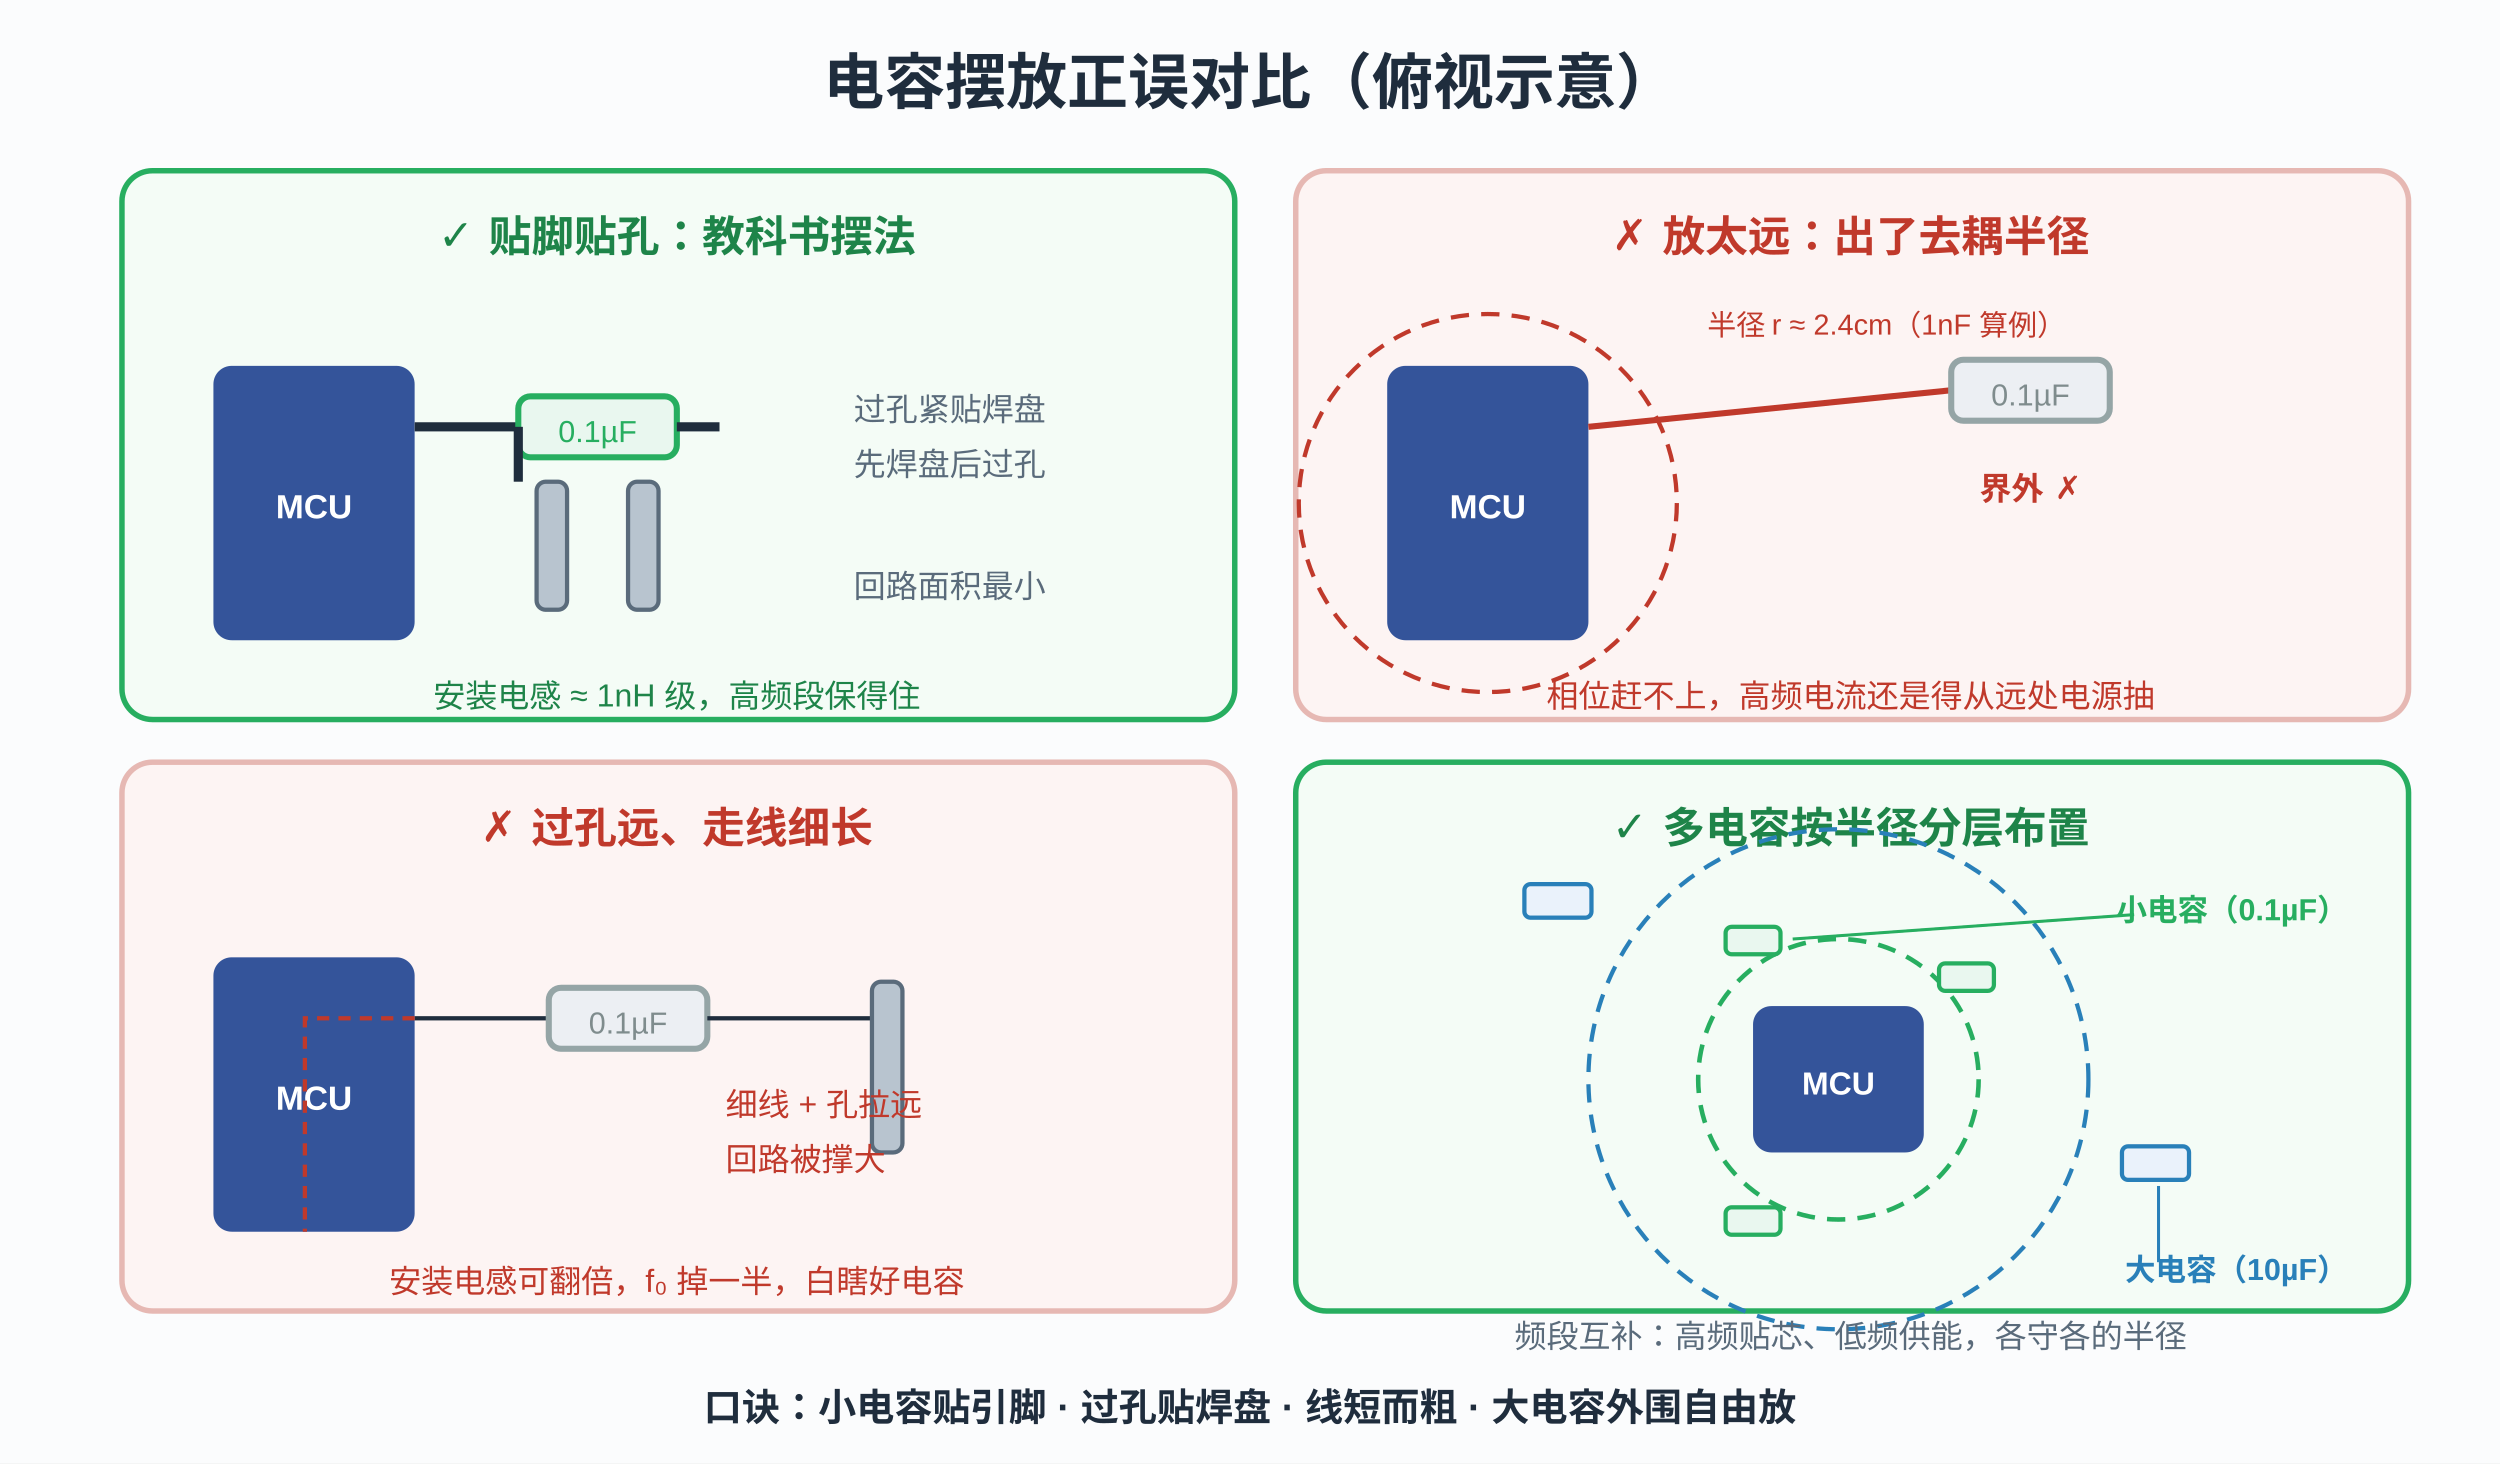
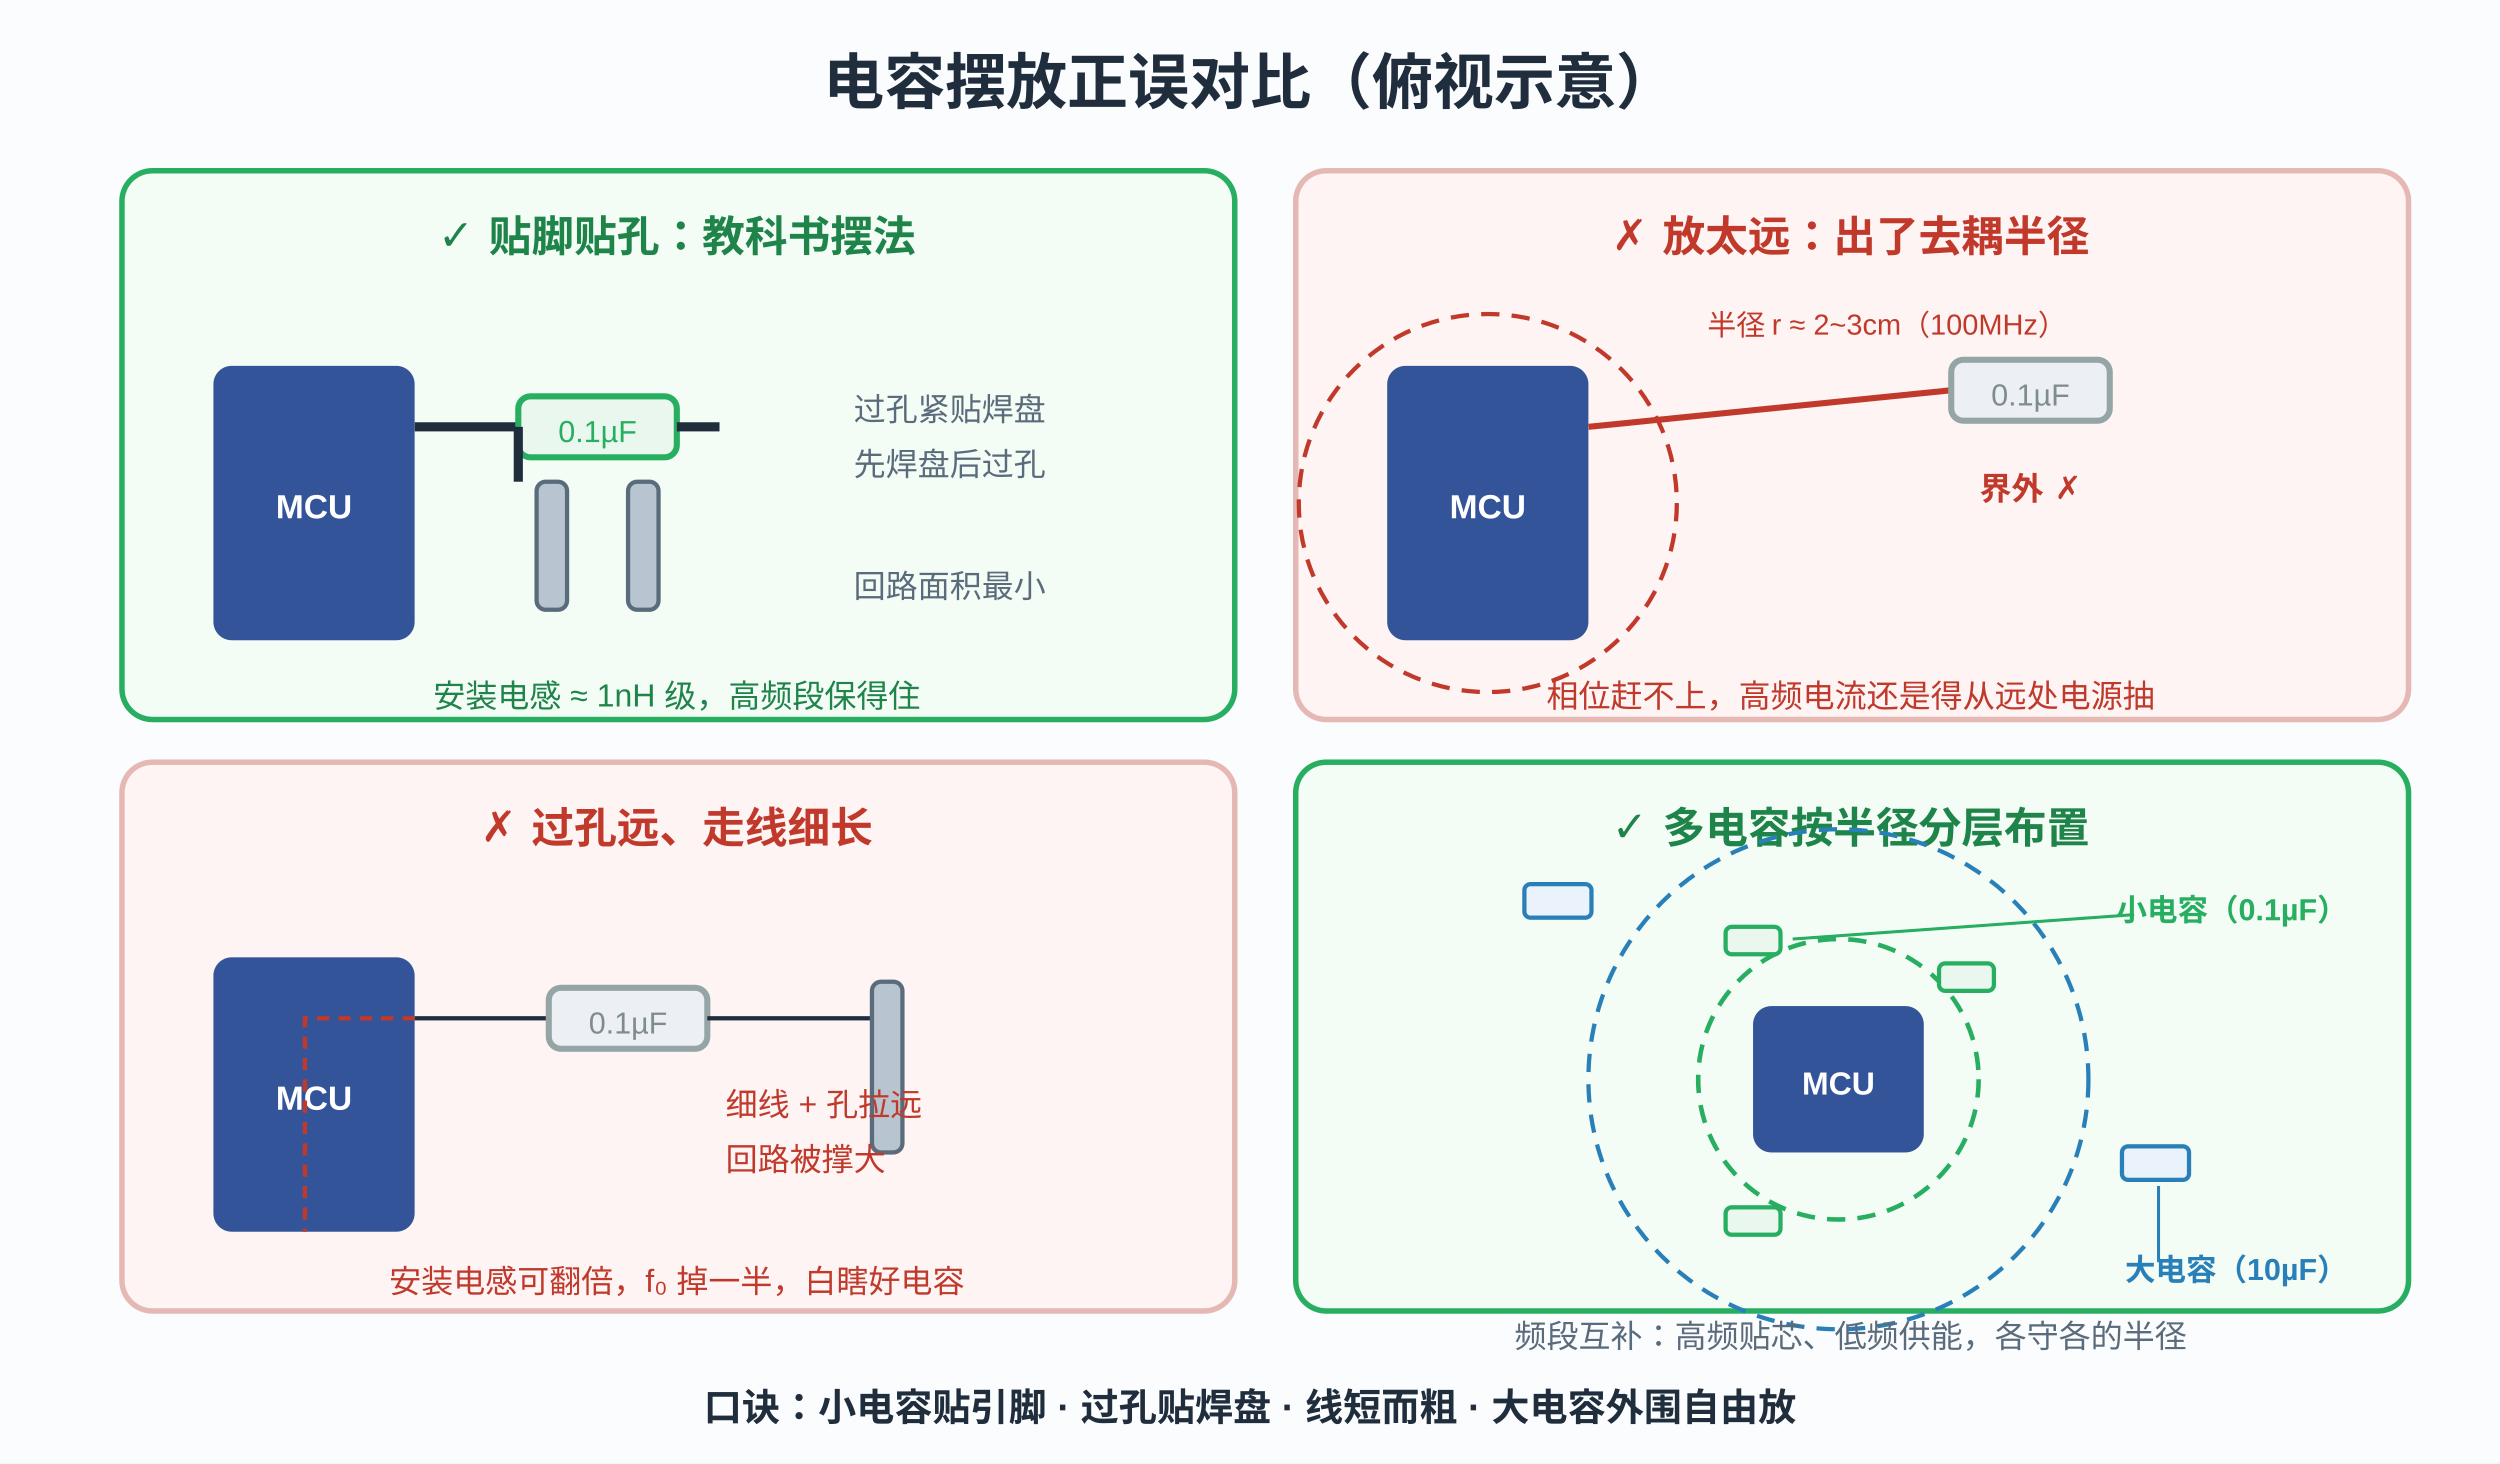
<svg xmlns="http://www.w3.org/2000/svg" viewBox="0 0 820 480" font-family="'Microsoft YaHei','PingFang SC',Arial,sans-serif">
  <rect width="820" height="480" fill="#fbfcfd" />
  <text x="410" y="34" text-anchor="middle" font-size="20" font-weight="700" fill="#1f2d3d">电容摆放正误对比（俯视示意）</text>
  <rect x="40" y="56" width="365" height="180" rx="10" fill="#f4fcf6" stroke="#27ae60" stroke-width="1.8" />
  <text x="222" y="82" text-anchor="middle" font-size="14" font-weight="700" fill="#1e8449">✓ 贴脚贴孔：教科书摆法</text>
  <rect x="70" y="120" width="66" height="90" rx="6" fill="#34549a" />
  <text x="103" y="170" text-anchor="middle" font-size="11" font-weight="700" fill="#ffffff">MCU</text>
  <line x1="136" y1="140" x2="170" y2="140" stroke="#1f2d3d" stroke-width="3" />
  <rect x="170" y="130" width="52" height="20" rx="4" fill="#e9f7ef" stroke="#27ae60" stroke-width="2" />
  <text x="196" y="145" text-anchor="middle" font-size="10" fill="#27ae60">0.1µF</text>
  <rect x="176" y="158" width="10" height="42" rx="3" fill="#b8c4cf" stroke="#5a6b7b" stroke-width="1.4" />
  <rect x="206" y="158" width="10" height="42" rx="3" fill="#b8c4cf" stroke="#5a6b7b" stroke-width="1.4" />
  <line x1="196" y1="158" x2="196" y2="158" stroke="none" />
  <line x1="170" y1="140" x2="170" y2="158" stroke="#1f2d3d" stroke-width="3" />
  <line x1="222" y1="140" x2="236" y2="140" stroke="#1f2d3d" stroke-width="3" />
  <line x1="236" y1="140" x2="236" y2="220" stroke="#1f2d3d" stroke-width="2" opacity="0" />
  <text x="280" y="138" font-size="10.5" fill="#5a6b7b">过孔紧贴焊盘</text>
  <text x="280" y="156" font-size="10.5" fill="#5a6b7b">先焊盘后过孔</text>
  <text x="280" y="196" font-size="10.5" fill="#5a6b7b">回路面积最小</text>
  <text x="222" y="232" text-anchor="middle" font-size="10.5" fill="#1e8449">安装电感 ≈ 1nH 级，高频段保得住</text>
  <rect x="425" y="56" width="365" height="180" rx="10" fill="#fdf4f3" stroke="#e6b8b3" stroke-width="1.8" />
  <text x="607" y="82" text-anchor="middle" font-size="14" font-weight="700" fill="#c0392b">✗ 放太远：出了去耦半径</text>
  <rect x="455" y="120" width="66" height="90" rx="6" fill="#34549a" />
  <text x="488" y="170" text-anchor="middle" font-size="11" font-weight="700" fill="#ffffff">MCU</text>
  <circle cx="488" cy="165" r="62" fill="none" stroke="#c0392b" stroke-width="1.4" stroke-dasharray="6 4" />
-   <text x="560" y="110" font-size="9.5" fill="#c0392b">半径 r ≈ 2.4cm（1nF 算例）</text>
+   <text x="560" y="110" font-size="9.5" fill="#c0392b">半径 r ≈ 2~3cm（100MHz）</text>
  <line x1="521" y1="140" x2="640" y2="128" stroke="#c0392b" stroke-width="2" />
  <rect x="640" y="118" width="52" height="20" rx="4" fill="#eceff3" stroke="#95a5a6" stroke-width="2" />
  <text x="666" y="133" text-anchor="middle" font-size="10" fill="#7f8c8d">0.1µF</text>
  <text x="666" y="164" text-anchor="middle" font-size="10.5" fill="#c0392b" font-weight="600">界外 ✗</text>
  <text x="607" y="232" text-anchor="middle" font-size="10.5" fill="#c0392b">相位赶不上，高频电流还是得从远处电源抽</text>
  <rect x="40" y="250" width="365" height="180" rx="10" fill="#fdf4f3" stroke="#e6b8b3" stroke-width="1.8" />
  <text x="222" y="276" text-anchor="middle" font-size="14" font-weight="700" fill="#c0392b">✗ 过孔远、走线细长</text>
  <rect x="70" y="314" width="66" height="90" rx="6" fill="#34549a" />
  <text x="103" y="364" text-anchor="middle" font-size="11" font-weight="700" fill="#ffffff">MCU</text>
  <line x1="136" y1="334" x2="180" y2="334" stroke="#1f2d3d" stroke-width="1.4" />
  <rect x="180" y="324" width="52" height="20" rx="4" fill="#eceff3" stroke="#95a5a6" stroke-width="2" />
  <text x="206" y="339" text-anchor="middle" font-size="10" fill="#7f8c8d">0.1µF</text>
  <line x1="232" y1="334" x2="286" y2="334" stroke="#1f2d3d" stroke-width="1.4" />
  <rect x="286" y="322" width="10" height="56" rx="3" fill="#b8c4cf" stroke="#5a6b7b" stroke-width="1.4" />
  <path d="M136 334 H100 V404" fill="none" stroke="#c0392b" stroke-width="1.4" stroke-dasharray="4 3" />
  <text x="238" y="366" font-size="10.5" fill="#c0392b">细线 + 孔拉远</text>
  <text x="238" y="384" font-size="10.5" fill="#c0392b">回路被撑大</text>
  <text x="222" y="424" text-anchor="middle" font-size="10.5" fill="#c0392b">安装电感可翻倍，f₀ 掉一半，白瞎好电容</text>
  <rect x="425" y="250" width="365" height="180" rx="10" fill="#f4fcf6" stroke="#27ae60" stroke-width="1.8" />
  <text x="607" y="276" text-anchor="middle" font-size="14" font-weight="700" fill="#1e8449">✓ 多电容按半径分层布置</text>
  <rect x="575" y="330" width="56" height="48" rx="6" fill="#34549a" />
  <text x="603" y="359" text-anchor="middle" font-size="10.5" font-weight="700" fill="#ffffff">MCU</text>
  <circle cx="603" cy="354" r="46" fill="none" stroke="#27ae60" stroke-width="1.5" stroke-dasharray="6 4" />
  <circle cx="603" cy="354" r="82" fill="none" stroke="#2980b9" stroke-width="1.4" stroke-dasharray="6 4" />
  <g>
    <rect x="566" y="304" width="18" height="9" rx="2" fill="#e9f7ef" stroke="#27ae60" stroke-width="1.4" />
    <rect x="636" y="316" width="18" height="9" rx="2" fill="#e9f7ef" stroke="#27ae60" stroke-width="1.4" />
    <rect x="566" y="396" width="18" height="9" rx="2" fill="#e9f7ef" stroke="#27ae60" stroke-width="1.4" />
    <rect x="500" y="290" width="22" height="11" rx="2" fill="#eaf2fb" stroke="#2980b9" stroke-width="1.4" />
    <rect x="696" y="376" width="22" height="11" rx="2" fill="#eaf2fb" stroke="#2980b9" stroke-width="1.4" />
  </g>
  <text x="770" y="302" text-anchor="end" font-size="10" fill="#27ae60" font-weight="600">小电容（0.1µF）</text>
  <line x1="700" y1="300" x2="588" y2="308" stroke="#27ae60" stroke-width="1" />
  <text x="770" y="420" text-anchor="end" font-size="10" fill="#2980b9" font-weight="600">大电容（10µF）</text>
  <line x1="708" y1="414" x2="708" y2="389" stroke="#2980b9" stroke-width="1" />
  <text x="607" y="442" text-anchor="middle" font-size="10.5" fill="#5a6b7b">频段互补：高频贴芯、低频供能，各守各的半径</text>
  <text x="410" y="466" text-anchor="middle" font-size="12.5" font-weight="700" fill="#1f2d3d">口诀：小电容贴引脚 · 过孔贴焊盘 · 线短而粗 · 大电容外围自由放</text>
</svg>
